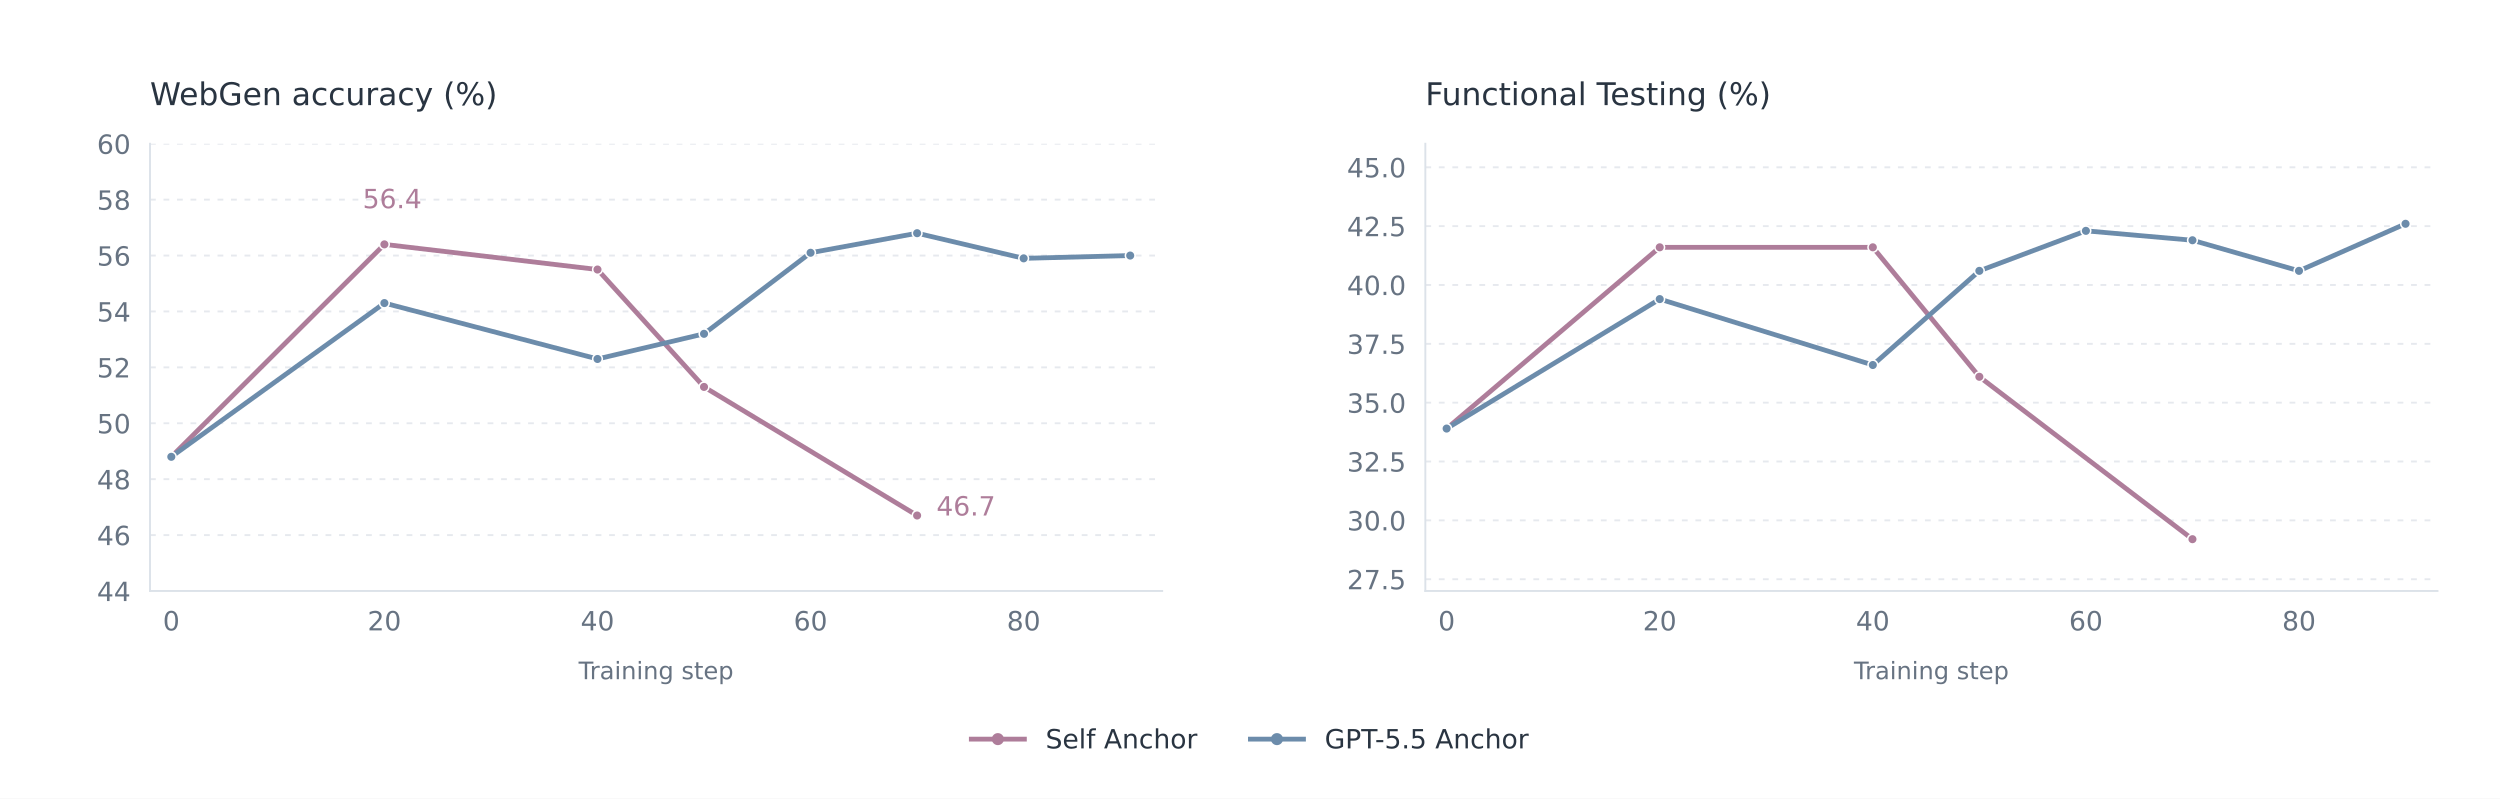
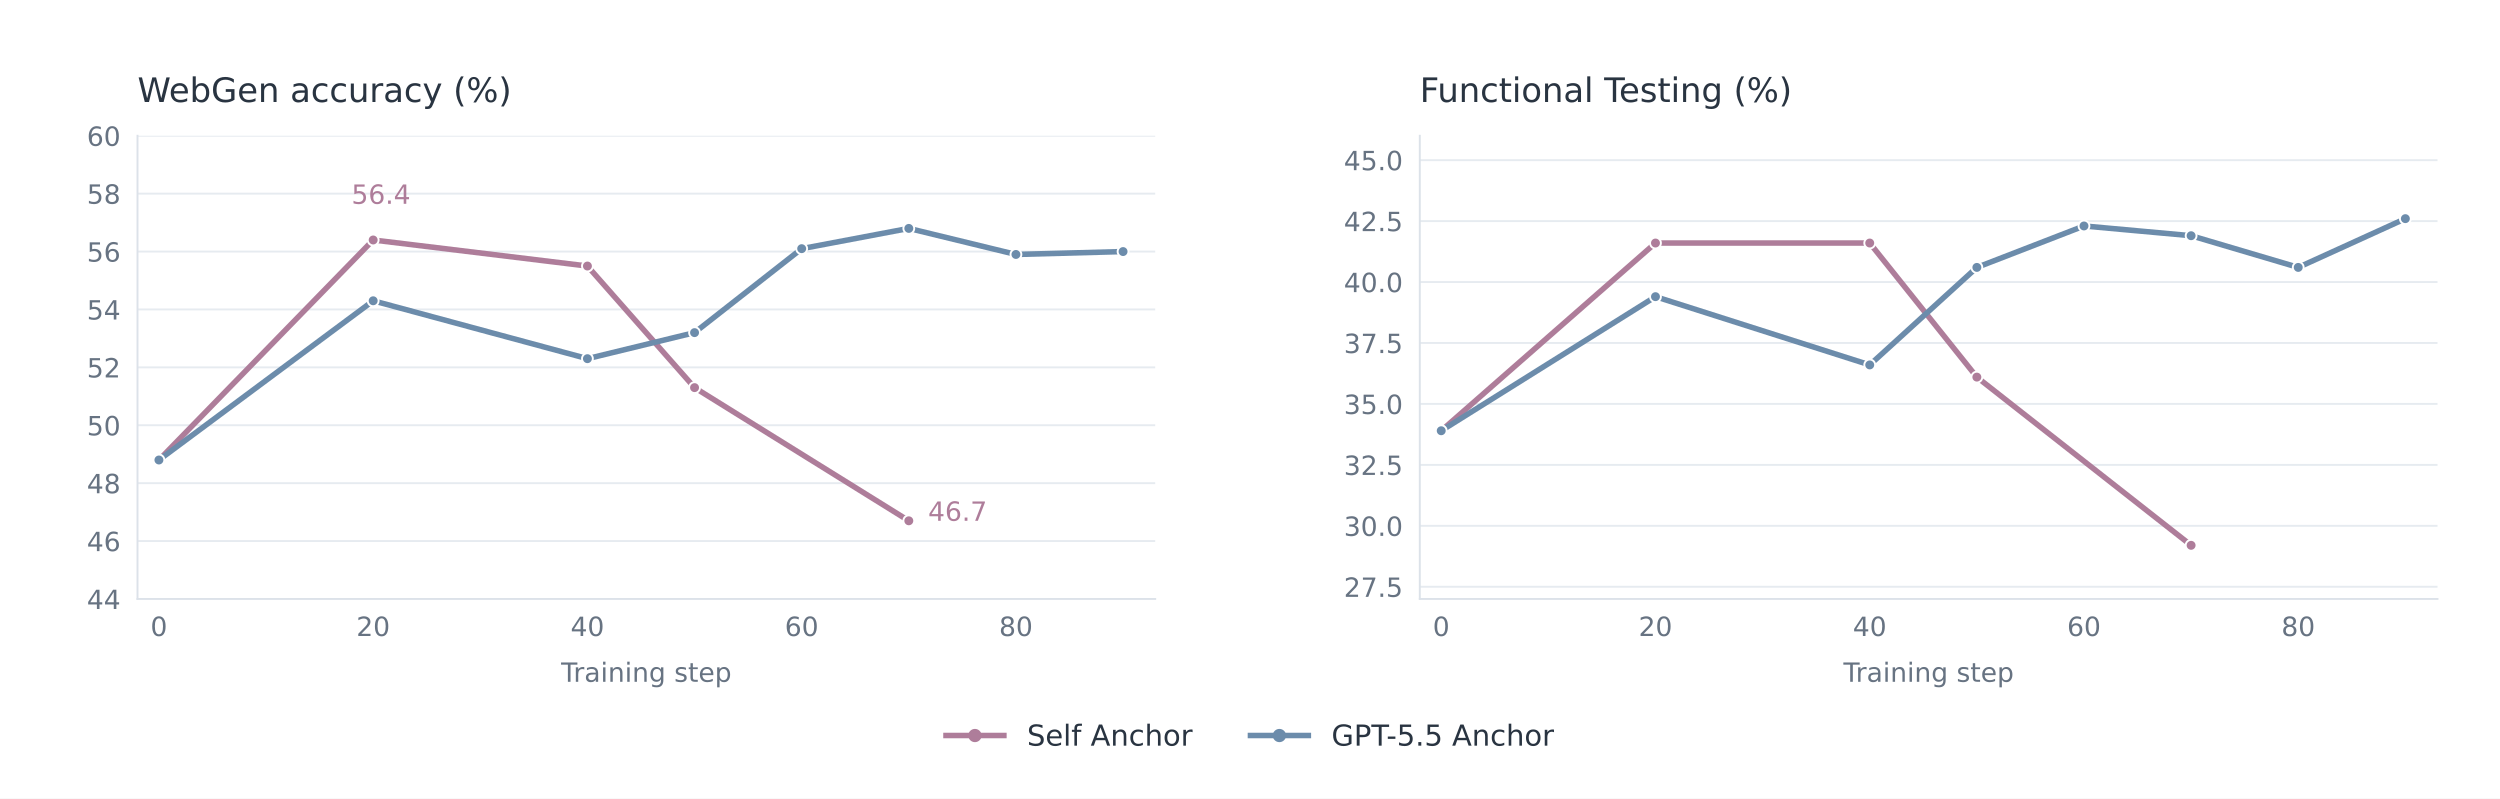
<svg xmlns="http://www.w3.org/2000/svg" xmlns:xlink="http://www.w3.org/1999/xlink" width="1036.8pt" height="331.2pt" viewBox="0 0 1036.8 331.2" version="1.1">
  <defs>
    <style type="text/css">*{stroke-linejoin: round; stroke-linecap: butt}</style>
  </defs>
  <g id="figure_1">
    <g id="patch_1">
-       <path d="M 0 331.2  L 1036.8 331.2  L 1036.8 0  L 0 0  z " style="fill: #ffffff" />
+       <path d="M 0 331.2 L 1036.8 331.2 L 1036.8 0 L 0 0 z " style="fill: #ffffff" />
    </g>
    <g id="axes_1">
      <g id="patch_2">
-         <path d="M 62.208 245.088  L 481.974 245.088  L 481.974 59.616  L 62.208 59.616  z " style="fill: #ffffff" />
+         <path d="M 57.024 248.4 L 479.084 248.4 L 479.084 56.304 L 57.024 56.304 z " style="fill: #ffffff" />
      </g>
      <g id="matplotlib.axis_1">
        <g id="xtick_1">
          <g id="line2d_1" />
          <g id="text_1">
-             <text style="font-size: 11px; font-family: 'DejaVu Sans'; text-anchor: middle; fill: #677382" x="71.045" y="261.445" transform="rotate(-0 71.04519 261.4454)">0</text>
+             <text style="font-size: 11px; font-family: 'DejaVu Sans'; text-anchor: middle; fill: #677382" x="65.909" y="263.757" transform="rotate(-0 65.90948 263.7574)">0</text>
          </g>
        </g>
        <g id="xtick_2">
          <g id="line2d_2" />
          <g id="text_2">
-             <text style="font-size: 11px; font-family: 'DejaVu Sans'; text-anchor: middle; fill: #677382" x="159.417" y="261.445" transform="rotate(-0 159.4171 261.4454)">20</text>
+             <text style="font-size: 11px; font-family: 'DejaVu Sans'; text-anchor: middle; fill: #677382" x="154.764" y="263.757" transform="rotate(-0 154.7643 263.7574)">20</text>
          </g>
        </g>
        <g id="xtick_3">
          <g id="line2d_3" />
          <g id="text_3">
-             <text style="font-size: 11px; font-family: 'DejaVu Sans'; text-anchor: middle; fill: #677382" x="247.789" y="261.445" transform="rotate(-0 247.7889 261.4454)">40</text>
+             <text style="font-size: 11px; font-family: 'DejaVu Sans'; text-anchor: middle; fill: #677382" x="243.619" y="263.757" transform="rotate(-0 243.619 263.7574)">40</text>
          </g>
        </g>
        <g id="xtick_4">
          <g id="line2d_4" />
          <g id="text_4">
-             <text style="font-size: 11px; font-family: 'DejaVu Sans'; text-anchor: middle; fill: #677382" x="336.161" y="261.445" transform="rotate(-0 336.1608 261.4454)">60</text>
+             <text style="font-size: 11px; font-family: 'DejaVu Sans'; text-anchor: middle; fill: #677382" x="332.474" y="263.757" transform="rotate(-0 332.4738 263.7574)">60</text>
          </g>
        </g>
        <g id="xtick_5">
          <g id="line2d_5" />
          <g id="text_5">
-             <text style="font-size: 11px; font-family: 'DejaVu Sans'; text-anchor: middle; fill: #677382" x="424.533" y="261.445" transform="rotate(-0 424.5327 261.4454)">80</text>
+             <text style="font-size: 11px; font-family: 'DejaVu Sans'; text-anchor: middle; fill: #677382" x="421.329" y="263.757" transform="rotate(-0 421.3286 263.7574)">80</text>
          </g>
        </g>
        <g id="text_6">
-           <text style="font-size: 10px; font-family: 'DejaVu Sans'; text-anchor: middle; fill: #677382" x="272.091" y="281.686" transform="rotate(-0 272.0912 281.6864)">Training step</text>
+           <text style="font-size: 11px; font-family: 'DejaVu Sans'; text-anchor: middle; fill: #677382" x="268.054" y="282.758" transform="rotate(-0 268.0541 282.7583)">Training step</text>
        </g>
      </g>
      <g id="matplotlib.axis_2">
        <g id="ytick_1">
          <g id="line2d_6">
-             <path d="M 62.208 245.088  L 481.974 245.088  " clip-path="url(#p7fe4fd09d7)" style="fill: none; stroke-dasharray: 2.4,3.2; stroke-dashoffset: 0; stroke: #e6e9ee; stroke-width: 0.8" />
+             <path d="M 57.024 248.4 L 479.084 248.4 " clip-path="url(#pf16ee53126)" style="fill: none; stroke: #e6ebf0; stroke-width: 0.8; stroke-linecap: square" />
          </g>
          <g id="line2d_7" />
          <g id="text_7">
-             <text style="font-size: 11px; font-family: 'DejaVu Sans'; text-anchor: end; fill: #677382" x="54.208" y="249.267" transform="rotate(-0 54.208 249.2667)">44</text>
+             <text style="font-size: 11px; font-family: 'DejaVu Sans'; text-anchor: end; fill: #677382" x="50.024" y="252.579" transform="rotate(-0 50.024 252.5787)">44</text>
          </g>
        </g>
        <g id="ytick_2">
          <g id="line2d_8">
-             <path d="M 62.208 221.904  L 481.974 221.904  " clip-path="url(#p7fe4fd09d7)" style="fill: none; stroke-dasharray: 2.4,3.2; stroke-dashoffset: 0; stroke: #e6e9ee; stroke-width: 0.8" />
+             <path d="M 57.024 224.388 L 479.084 224.388 " clip-path="url(#pf16ee53126)" style="fill: none; stroke: #e6ebf0; stroke-width: 0.8; stroke-linecap: square" />
          </g>
          <g id="line2d_9" />
          <g id="text_8">
-             <text style="font-size: 11px; font-family: 'DejaVu Sans'; text-anchor: end; fill: #677382" x="54.208" y="226.083" transform="rotate(-0 54.208 226.0827)">46</text>
+             <text style="font-size: 11px; font-family: 'DejaVu Sans'; text-anchor: end; fill: #677382" x="50.024" y="228.567" transform="rotate(-0 50.024 228.5667)">46</text>
          </g>
        </g>
        <g id="ytick_3">
          <g id="line2d_10">
-             <path d="M 62.208 198.72  L 481.974 198.72  " clip-path="url(#p7fe4fd09d7)" style="fill: none; stroke-dasharray: 2.4,3.2; stroke-dashoffset: 0; stroke: #e6e9ee; stroke-width: 0.8" />
+             <path d="M 57.024 200.376 L 479.084 200.376 " clip-path="url(#pf16ee53126)" style="fill: none; stroke: #e6ebf0; stroke-width: 0.8; stroke-linecap: square" />
          </g>
          <g id="line2d_11" />
          <g id="text_9">
-             <text style="font-size: 11px; font-family: 'DejaVu Sans'; text-anchor: end; fill: #677382" x="54.208" y="202.899" transform="rotate(-0 54.208 202.8987)">48</text>
+             <text style="font-size: 11px; font-family: 'DejaVu Sans'; text-anchor: end; fill: #677382" x="50.024" y="204.555" transform="rotate(-0 50.024 204.5547)">48</text>
          </g>
        </g>
        <g id="ytick_4">
          <g id="line2d_12">
-             <path d="M 62.208 175.536  L 481.974 175.536  " clip-path="url(#p7fe4fd09d7)" style="fill: none; stroke-dasharray: 2.4,3.2; stroke-dashoffset: 0; stroke: #e6e9ee; stroke-width: 0.8" />
+             <path d="M 57.024 176.364 L 479.084 176.364 " clip-path="url(#pf16ee53126)" style="fill: none; stroke: #e6ebf0; stroke-width: 0.8; stroke-linecap: square" />
          </g>
          <g id="line2d_13" />
          <g id="text_10">
-             <text style="font-size: 11px; font-family: 'DejaVu Sans'; text-anchor: end; fill: #677382" x="54.208" y="179.715" transform="rotate(-0 54.208 179.7147)">50</text>
+             <text style="font-size: 11px; font-family: 'DejaVu Sans'; text-anchor: end; fill: #677382" x="50.024" y="180.543" transform="rotate(-0 50.024 180.5427)">50</text>
          </g>
        </g>
        <g id="ytick_5">
          <g id="line2d_14">
-             <path d="M 62.208 152.352  L 481.974 152.352  " clip-path="url(#p7fe4fd09d7)" style="fill: none; stroke-dasharray: 2.4,3.2; stroke-dashoffset: 0; stroke: #e6e9ee; stroke-width: 0.8" />
+             <path d="M 57.024 152.352 L 479.084 152.352 " clip-path="url(#pf16ee53126)" style="fill: none; stroke: #e6ebf0; stroke-width: 0.8; stroke-linecap: square" />
          </g>
          <g id="line2d_15" />
          <g id="text_11">
-             <text style="font-size: 11px; font-family: 'DejaVu Sans'; text-anchor: end; fill: #677382" x="54.208" y="156.531" transform="rotate(-0 54.208 156.5307)">52</text>
+             <text style="font-size: 11px; font-family: 'DejaVu Sans'; text-anchor: end; fill: #677382" x="50.024" y="156.531" transform="rotate(-0 50.024 156.5307)">52</text>
          </g>
        </g>
        <g id="ytick_6">
          <g id="line2d_16">
-             <path d="M 62.208 129.168  L 481.974 129.168  " clip-path="url(#p7fe4fd09d7)" style="fill: none; stroke-dasharray: 2.4,3.2; stroke-dashoffset: 0; stroke: #e6e9ee; stroke-width: 0.8" />
+             <path d="M 57.024 128.34 L 479.084 128.34 " clip-path="url(#pf16ee53126)" style="fill: none; stroke: #e6ebf0; stroke-width: 0.8; stroke-linecap: square" />
          </g>
          <g id="line2d_17" />
          <g id="text_12">
-             <text style="font-size: 11px; font-family: 'DejaVu Sans'; text-anchor: end; fill: #677382" x="54.208" y="133.347" transform="rotate(-0 54.208 133.3467)">54</text>
+             <text style="font-size: 11px; font-family: 'DejaVu Sans'; text-anchor: end; fill: #677382" x="50.024" y="132.519" transform="rotate(-0 50.024 132.5187)">54</text>
          </g>
        </g>
        <g id="ytick_7">
          <g id="line2d_18">
-             <path d="M 62.208 105.984  L 481.974 105.984  " clip-path="url(#p7fe4fd09d7)" style="fill: none; stroke-dasharray: 2.4,3.2; stroke-dashoffset: 0; stroke: #e6e9ee; stroke-width: 0.8" />
+             <path d="M 57.024 104.328 L 479.084 104.328 " clip-path="url(#pf16ee53126)" style="fill: none; stroke: #e6ebf0; stroke-width: 0.8; stroke-linecap: square" />
          </g>
          <g id="line2d_19" />
          <g id="text_13">
-             <text style="font-size: 11px; font-family: 'DejaVu Sans'; text-anchor: end; fill: #677382" x="54.208" y="110.163" transform="rotate(-0 54.208 110.1627)">56</text>
+             <text style="font-size: 11px; font-family: 'DejaVu Sans'; text-anchor: end; fill: #677382" x="50.024" y="108.507" transform="rotate(-0 50.024 108.5067)">56</text>
          </g>
        </g>
        <g id="ytick_8">
          <g id="line2d_20">
-             <path d="M 62.208 82.8  L 481.974 82.8  " clip-path="url(#p7fe4fd09d7)" style="fill: none; stroke-dasharray: 2.4,3.2; stroke-dashoffset: 0; stroke: #e6e9ee; stroke-width: 0.8" />
+             <path d="M 57.024 80.316 L 479.084 80.316 " clip-path="url(#pf16ee53126)" style="fill: none; stroke: #e6ebf0; stroke-width: 0.8; stroke-linecap: square" />
          </g>
          <g id="line2d_21" />
          <g id="text_14">
-             <text style="font-size: 11px; font-family: 'DejaVu Sans'; text-anchor: end; fill: #677382" x="54.208" y="86.979" transform="rotate(-0 54.208 86.97871)">58</text>
+             <text style="font-size: 11px; font-family: 'DejaVu Sans'; text-anchor: end; fill: #677382" x="50.024" y="84.495" transform="rotate(-0 50.024 84.49471)">58</text>
          </g>
        </g>
        <g id="ytick_9">
          <g id="line2d_22">
-             <path d="M 62.208 59.616  L 481.974 59.616  " clip-path="url(#p7fe4fd09d7)" style="fill: none; stroke-dasharray: 2.4,3.2; stroke-dashoffset: 0; stroke: #e6e9ee; stroke-width: 0.8" />
+             <path d="M 57.024 56.304 L 479.084 56.304 " clip-path="url(#pf16ee53126)" style="fill: none; stroke: #e6ebf0; stroke-width: 0.8; stroke-linecap: square" />
          </g>
          <g id="line2d_23" />
          <g id="text_15">
-             <text style="font-size: 11px; font-family: 'DejaVu Sans'; text-anchor: end; fill: #677382" x="54.208" y="63.795" transform="rotate(-0 54.208 63.79471)">60</text>
+             <text style="font-size: 11px; font-family: 'DejaVu Sans'; text-anchor: end; fill: #677382" x="50.024" y="60.483" transform="rotate(-0 50.024 60.48271)">60</text>
          </g>
        </g>
      </g>
      <g id="line2d_24">
-         <path d="M 71.045 189.446  L 159.417 101.347  L 247.789 111.78  L 291.975 160.466  L 380.347 213.79  " clip-path="url(#p7fe4fd09d7)" style="fill: none; stroke: #ae7d9a; stroke-width: 2; stroke-linecap: square" />
+         <path d="M 65.909 190.771 L 154.764 99.526 L 243.619 110.331 L 288.046 160.756 L 376.901 215.984 " clip-path="url(#pf16ee53126)" style="fill: none; stroke: #ae7d9a; stroke-width: 2.3; stroke-linecap: square" />
        <defs>
-           <path id="mabf3b89f3d" d="M 0 2  C 0.53 2 1.039 1.789 1.414 1.414  C 1.789 1.039 2 0.53 2 0  C 2 -0.53 1.789 -1.039 1.414 -1.414  C 1.039 -1.789 0.53 -2 0 -2  C -0.53 -2 -1.039 -1.789 -1.414 -1.414  C -1.789 -1.039 -2 -0.53 -2 0  C -2 0.53 -1.789 1.039 -1.414 1.414  C -1.039 1.789 -0.53 2 0 2  z " style="stroke: #ffffff; stroke-width: 0.65" />
+           <path id="mfa8408b917" d="M 0 2.25 C 0.597 2.25 1.169 2.013 1.591 1.591 C 2.013 1.169 2.25 0.597 2.25 0 C 2.25 -0.597 2.013 -1.169 1.591 -1.591 C 1.169 -2.013 0.597 -2.25 0 -2.25 C -0.597 -2.25 -1.169 -2.013 -1.591 -1.591 C -2.013 -1.169 -2.25 -0.597 -2.25 0 C -2.25 0.597 -2.013 1.169 -1.591 1.591 C -1.169 2.013 -0.597 2.25 0 2.25 z " style="stroke: #ffffff; stroke-width: 0.8" />
        </defs>
-         <g clip-path="url(#p7fe4fd09d7)">
-           <use xlink:href="#mabf3b89f3d" x="71.045" y="189.446" style="fill: #ae7d9a; stroke: #ffffff; stroke-width: 0.65" />
-           <use xlink:href="#mabf3b89f3d" x="159.417" y="101.347" style="fill: #ae7d9a; stroke: #ffffff; stroke-width: 0.65" />
-           <use xlink:href="#mabf3b89f3d" x="247.789" y="111.78" style="fill: #ae7d9a; stroke: #ffffff; stroke-width: 0.65" />
-           <use xlink:href="#mabf3b89f3d" x="291.975" y="160.466" style="fill: #ae7d9a; stroke: #ffffff; stroke-width: 0.65" />
-           <use xlink:href="#mabf3b89f3d" x="380.347" y="213.79" style="fill: #ae7d9a; stroke: #ffffff; stroke-width: 0.65" />
+         <g clip-path="url(#pf16ee53126)">
+           <use xlink:href="#mfa8408b917" x="65.909" y="190.771" style="fill: #ae7d9a; stroke: #ffffff; stroke-width: 0.8" />
+           <use xlink:href="#mfa8408b917" x="154.764" y="99.526" style="fill: #ae7d9a; stroke: #ffffff; stroke-width: 0.8" />
+           <use xlink:href="#mfa8408b917" x="243.619" y="110.331" style="fill: #ae7d9a; stroke: #ffffff; stroke-width: 0.8" />
+           <use xlink:href="#mfa8408b917" x="288.046" y="160.756" style="fill: #ae7d9a; stroke: #ffffff; stroke-width: 0.8" />
+           <use xlink:href="#mfa8408b917" x="376.901" y="215.984" style="fill: #ae7d9a; stroke: #ffffff; stroke-width: 0.8" />
        </g>
      </g>
      <g id="line2d_25">
-         <path d="M 71.045 189.446  L 159.417 125.69  L 247.789 148.874  L 291.975 138.442  L 336.161 104.825  L 380.347 96.71  L 424.533 107.143  L 468.719 105.984  " clip-path="url(#p7fe4fd09d7)" style="fill: none; stroke: #6c8cab; stroke-width: 2; stroke-linecap: square" />
+         <path d="M 65.909 190.771 L 154.764 124.738 L 243.619 148.75 L 288.046 137.945 L 332.474 103.127 L 376.901 94.723 L 421.329 105.529 L 465.756 104.328 " clip-path="url(#pf16ee53126)" style="fill: none; stroke: #6c8cab; stroke-width: 2.3; stroke-linecap: square" />
        <defs>
-           <path id="m850a272a52" d="M 0 2  C 0.53 2 1.039 1.789 1.414 1.414  C 1.789 1.039 2 0.53 2 0  C 2 -0.53 1.789 -1.039 1.414 -1.414  C 1.039 -1.789 0.53 -2 0 -2  C -0.53 -2 -1.039 -1.789 -1.414 -1.414  C -1.789 -1.039 -2 -0.53 -2 0  C -2 0.53 -1.789 1.039 -1.414 1.414  C -1.039 1.789 -0.53 2 0 2  z " style="stroke: #ffffff; stroke-width: 0.65" />
+           <path id="m5730aaf4a8" d="M 0 2.25 C 0.597 2.25 1.169 2.013 1.591 1.591 C 2.013 1.169 2.25 0.597 2.25 0 C 2.25 -0.597 2.013 -1.169 1.591 -1.591 C 1.169 -2.013 0.597 -2.25 0 -2.25 C -0.597 -2.25 -1.169 -2.013 -1.591 -1.591 C -2.013 -1.169 -2.25 -0.597 -2.25 0 C -2.25 0.597 -2.013 1.169 -1.591 1.591 C -1.169 2.013 -0.597 2.25 0 2.25 z " style="stroke: #ffffff; stroke-width: 0.8" />
        </defs>
-         <g clip-path="url(#p7fe4fd09d7)">
-           <use xlink:href="#m850a272a52" x="71.045" y="189.446" style="fill: #6c8cab; stroke: #ffffff; stroke-width: 0.65" />
-           <use xlink:href="#m850a272a52" x="159.417" y="125.69" style="fill: #6c8cab; stroke: #ffffff; stroke-width: 0.65" />
-           <use xlink:href="#m850a272a52" x="247.789" y="148.874" style="fill: #6c8cab; stroke: #ffffff; stroke-width: 0.65" />
-           <use xlink:href="#m850a272a52" x="291.975" y="138.442" style="fill: #6c8cab; stroke: #ffffff; stroke-width: 0.65" />
-           <use xlink:href="#m850a272a52" x="336.161" y="104.825" style="fill: #6c8cab; stroke: #ffffff; stroke-width: 0.65" />
-           <use xlink:href="#m850a272a52" x="380.347" y="96.71" style="fill: #6c8cab; stroke: #ffffff; stroke-width: 0.65" />
-           <use xlink:href="#m850a272a52" x="424.533" y="107.143" style="fill: #6c8cab; stroke: #ffffff; stroke-width: 0.65" />
-           <use xlink:href="#m850a272a52" x="468.719" y="105.984" style="fill: #6c8cab; stroke: #ffffff; stroke-width: 0.65" />
+         <g clip-path="url(#pf16ee53126)">
+           <use xlink:href="#m5730aaf4a8" x="65.909" y="190.771" style="fill: #6c8cab; stroke: #ffffff; stroke-width: 0.8" />
+           <use xlink:href="#m5730aaf4a8" x="154.764" y="124.738" style="fill: #6c8cab; stroke: #ffffff; stroke-width: 0.8" />
+           <use xlink:href="#m5730aaf4a8" x="243.619" y="148.75" style="fill: #6c8cab; stroke: #ffffff; stroke-width: 0.8" />
+           <use xlink:href="#m5730aaf4a8" x="288.046" y="137.945" style="fill: #6c8cab; stroke: #ffffff; stroke-width: 0.8" />
+           <use xlink:href="#m5730aaf4a8" x="332.474" y="103.127" style="fill: #6c8cab; stroke: #ffffff; stroke-width: 0.8" />
+           <use xlink:href="#m5730aaf4a8" x="376.901" y="94.723" style="fill: #6c8cab; stroke: #ffffff; stroke-width: 0.8" />
+           <use xlink:href="#m5730aaf4a8" x="421.329" y="105.529" style="fill: #6c8cab; stroke: #ffffff; stroke-width: 0.8" />
+           <use xlink:href="#m5730aaf4a8" x="465.756" y="104.328" style="fill: #6c8cab; stroke: #ffffff; stroke-width: 0.8" />
        </g>
      </g>
      <g id="patch_3">
-         <path d="M 62.208 245.088  L 62.208 59.616  " style="fill: none; stroke: #dce2e9; stroke-width: 0.8; stroke-linejoin: miter; stroke-linecap: square" />
+         <path d="M 57.024 248.4 L 57.024 56.304 " style="fill: none; stroke: #dce2e9; stroke-width: 0.8; stroke-linejoin: miter; stroke-linecap: square" />
      </g>
      <g id="patch_4">
-         <path d="M 62.208 245.088  L 481.974 245.088  " style="fill: none; stroke: #dce2e9; stroke-width: 0.8; stroke-linejoin: miter; stroke-linecap: square" />
+         <path d="M 57.024 248.4 L 479.084 248.4 " style="fill: none; stroke: #dce2e9; stroke-width: 0.8; stroke-linejoin: miter; stroke-linecap: square" />
      </g>
      <g id="text_16">
-         <text style="font-size: 11px; font-family: 'DejaVu Sans'; text-anchor: start; fill: #ae7d9a" x="150.417" y="86.347" transform="rotate(-0 150.4171 86.3472)">56.4</text>
+         <text style="font-size: 11px; font-family: 'DejaVu Sans'; text-anchor: start; fill: #ae7d9a" x="145.764" y="84.526" transform="rotate(-0 145.7643 84.5256)">56.4</text>
      </g>
      <g id="text_17">
-         <text style="font-size: 11px; font-family: 'DejaVu Sans'; text-anchor: start; fill: #ae7d9a" x="388.347" y="213.79" transform="rotate(-0 388.3467 213.7896)">46.7</text>
+         <text style="font-size: 11px; font-family: 'DejaVu Sans'; text-anchor: start; fill: #ae7d9a" x="384.901" y="215.984" transform="rotate(-0 384.9012 215.9838)">46.7</text>
      </g>
      <g id="text_18">
-         <text style="font-weight: 500; font-size: 13px; font-family: 'DejaVu Sans'; text-anchor: start; fill: #293441" x="62.208" y="43.616" transform="rotate(-0 62.208 43.616)">WebGen accuracy (%)</text>
+         <text style="font-weight: 500; font-size: 14px; font-family: 'DejaVu Sans'; text-anchor: start; fill: #293441" x="57.024" y="42.304" transform="rotate(-0 57.024 42.304)">WebGen accuracy (%)</text>
      </g>
    </g>
    <g id="axes_2">
      <g id="patch_5">
-         <path d="M 591.114 245.088  L 1010.88 245.088  L 1010.88 59.616  L 591.114 59.616  z " style="fill: #ffffff" />
+         <path d="M 588.82 248.4 L 1010.88 248.4 L 1010.88 56.304 L 588.82 56.304 z " style="fill: #ffffff" />
      </g>
      <g id="matplotlib.axis_3">
        <g id="xtick_6">
          <g id="line2d_26" />
          <g id="text_19">
-             <text style="font-size: 11px; font-family: 'DejaVu Sans'; text-anchor: middle; fill: #677382" x="599.951" y="261.445" transform="rotate(-0 599.9508 261.4454)">0</text>
+             <text style="font-size: 11px; font-family: 'DejaVu Sans'; text-anchor: middle; fill: #677382" x="597.705" y="263.757" transform="rotate(-0 597.7053 263.7574)">0</text>
          </g>
        </g>
        <g id="xtick_7">
          <g id="line2d_27" />
          <g id="text_20">
-             <text style="font-size: 11px; font-family: 'DejaVu Sans'; text-anchor: middle; fill: #677382" x="688.323" y="261.445" transform="rotate(-0 688.3227 261.4454)">20</text>
+             <text style="font-size: 11px; font-family: 'DejaVu Sans'; text-anchor: middle; fill: #677382" x="686.56" y="263.757" transform="rotate(-0 686.5601 263.7574)">20</text>
          </g>
        </g>
        <g id="xtick_8">
          <g id="line2d_28" />
          <g id="text_21">
-             <text style="font-size: 11px; font-family: 'DejaVu Sans'; text-anchor: middle; fill: #677382" x="776.695" y="261.445" transform="rotate(-0 776.6946 261.4454)">40</text>
+             <text style="font-size: 11px; font-family: 'DejaVu Sans'; text-anchor: middle; fill: #677382" x="775.415" y="263.757" transform="rotate(-0 775.4148 263.7574)">40</text>
          </g>
        </g>
        <g id="xtick_9">
          <g id="line2d_29" />
          <g id="text_22">
-             <text style="font-size: 11px; font-family: 'DejaVu Sans'; text-anchor: middle; fill: #677382" x="865.066" y="261.445" transform="rotate(-0 865.0664 261.4454)">60</text>
+             <text style="font-size: 11px; font-family: 'DejaVu Sans'; text-anchor: middle; fill: #677382" x="864.27" y="263.757" transform="rotate(-0 864.2696 263.7574)">60</text>
          </g>
        </g>
        <g id="xtick_10">
          <g id="line2d_30" />
          <g id="text_23">
-             <text style="font-size: 11px; font-family: 'DejaVu Sans'; text-anchor: middle; fill: #677382" x="953.438" y="261.445" transform="rotate(-0 953.4383 261.4454)">80</text>
+             <text style="font-size: 11px; font-family: 'DejaVu Sans'; text-anchor: middle; fill: #677382" x="953.124" y="263.757" transform="rotate(-0 953.1244 263.7574)">80</text>
          </g>
        </g>
        <g id="text_24">
-           <text style="font-size: 10px; font-family: 'DejaVu Sans'; text-anchor: middle; fill: #677382" x="800.997" y="281.686" transform="rotate(-0 800.9968 281.6864)">Training step</text>
+           <text style="font-size: 11px; font-family: 'DejaVu Sans'; text-anchor: middle; fill: #677382" x="799.85" y="282.758" transform="rotate(-0 799.8499 282.7583)">Training step</text>
        </g>
      </g>
      <g id="matplotlib.axis_4">
        <g id="ytick_10">
          <g id="line2d_31">
-             <path d="M 591.114 240.207  L 1010.88 240.207  " clip-path="url(#p82b5815c00)" style="fill: none; stroke-dasharray: 2.4,3.2; stroke-dashoffset: 0; stroke: #e6e9ee; stroke-width: 0.8" />
+             <path d="M 588.82 243.345 L 1010.88 243.345 " clip-path="url(#p0ade249f47)" style="fill: none; stroke: #e6ebf0; stroke-width: 0.8; stroke-linecap: square" />
          </g>
          <g id="line2d_32" />
          <g id="text_25">
-             <text style="font-size: 11px; font-family: 'DejaVu Sans'; text-anchor: end; fill: #677382" x="583.114" y="244.386" transform="rotate(-0 583.1136 244.3859)">27.5</text>
+             <text style="font-size: 11px; font-family: 'DejaVu Sans'; text-anchor: end; fill: #677382" x="581.82" y="247.524" transform="rotate(-0 581.8198 247.5236)">27.5</text>
          </g>
        </g>
        <g id="ytick_11">
          <g id="line2d_33">
-             <path d="M 591.114 215.803  L 1010.88 215.803  " clip-path="url(#p82b5815c00)" style="fill: none; stroke-dasharray: 2.4,3.2; stroke-dashoffset: 0; stroke: #e6e9ee; stroke-width: 0.8" />
+             <path d="M 588.82 218.069 L 1010.88 218.069 " clip-path="url(#p0ade249f47)" style="fill: none; stroke: #e6ebf0; stroke-width: 0.8; stroke-linecap: square" />
          </g>
          <g id="line2d_34" />
          <g id="text_26">
-             <text style="font-size: 11px; font-family: 'DejaVu Sans'; text-anchor: end; fill: #677382" x="583.114" y="219.982" transform="rotate(-0 583.1136 219.9817)">30.0</text>
+             <text style="font-size: 11px; font-family: 'DejaVu Sans'; text-anchor: end; fill: #677382" x="581.82" y="222.248" transform="rotate(-0 581.8198 222.2478)">30.0</text>
          </g>
        </g>
        <g id="ytick_12">
          <g id="line2d_35">
-             <path d="M 591.114 191.399  L 1010.88 191.399  " clip-path="url(#p82b5815c00)" style="fill: none; stroke-dasharray: 2.4,3.2; stroke-dashoffset: 0; stroke: #e6e9ee; stroke-width: 0.8" />
+             <path d="M 588.82 192.793 L 1010.88 192.793 " clip-path="url(#p0ade249f47)" style="fill: none; stroke: #e6ebf0; stroke-width: 0.8; stroke-linecap: square" />
          </g>
          <g id="line2d_36" />
          <g id="text_27">
-             <text style="font-size: 11px; font-family: 'DejaVu Sans'; text-anchor: end; fill: #677382" x="583.114" y="195.577" transform="rotate(-0 583.1136 195.5774)">32.5</text>
+             <text style="font-size: 11px; font-family: 'DejaVu Sans'; text-anchor: end; fill: #677382" x="581.82" y="196.972" transform="rotate(-0 581.8198 196.972)">32.5</text>
          </g>
        </g>
        <g id="ytick_13">
          <g id="line2d_37">
-             <path d="M 591.114 166.995  L 1010.88 166.995  " clip-path="url(#p82b5815c00)" style="fill: none; stroke-dasharray: 2.4,3.2; stroke-dashoffset: 0; stroke: #e6e9ee; stroke-width: 0.8" />
+             <path d="M 588.82 167.517 L 1010.88 167.517 " clip-path="url(#p0ade249f47)" style="fill: none; stroke: #e6ebf0; stroke-width: 0.8; stroke-linecap: square" />
          </g>
          <g id="line2d_38" />
          <g id="text_28">
-             <text style="font-size: 11px; font-family: 'DejaVu Sans'; text-anchor: end; fill: #677382" x="583.114" y="171.173" transform="rotate(-0 583.1136 171.1732)">35.0</text>
+             <text style="font-size: 11px; font-family: 'DejaVu Sans'; text-anchor: end; fill: #677382" x="581.82" y="171.696" transform="rotate(-0 581.8198 171.6962)">35.0</text>
          </g>
        </g>
        <g id="ytick_14">
          <g id="line2d_39">
-             <path d="M 591.114 142.59  L 1010.88 142.59  " clip-path="url(#p82b5815c00)" style="fill: none; stroke-dasharray: 2.4,3.2; stroke-dashoffset: 0; stroke: #e6e9ee; stroke-width: 0.8" />
+             <path d="M 588.82 142.242 L 1010.88 142.242 " clip-path="url(#p0ade249f47)" style="fill: none; stroke: #e6ebf0; stroke-width: 0.8; stroke-linecap: square" />
          </g>
          <g id="line2d_40" />
          <g id="text_29">
-             <text style="font-size: 11px; font-family: 'DejaVu Sans'; text-anchor: end; fill: #677382" x="583.114" y="146.769" transform="rotate(-0 583.1136 146.769)">37.5</text>
+             <text style="font-size: 11px; font-family: 'DejaVu Sans'; text-anchor: end; fill: #677382" x="581.82" y="146.42" transform="rotate(-0 581.8198 146.4204)">37.5</text>
          </g>
        </g>
        <g id="ytick_15">
          <g id="line2d_41">
-             <path d="M 591.114 118.186  L 1010.88 118.186  " clip-path="url(#p82b5815c00)" style="fill: none; stroke-dasharray: 2.4,3.2; stroke-dashoffset: 0; stroke: #e6e9ee; stroke-width: 0.8" />
+             <path d="M 588.82 116.966 L 1010.88 116.966 " clip-path="url(#p0ade249f47)" style="fill: none; stroke: #e6ebf0; stroke-width: 0.8; stroke-linecap: square" />
          </g>
          <g id="line2d_42" />
          <g id="text_30">
-             <text style="font-size: 11px; font-family: 'DejaVu Sans'; text-anchor: end; fill: #677382" x="583.114" y="122.365" transform="rotate(-0 583.1136 122.3648)">40.0</text>
+             <text style="font-size: 11px; font-family: 'DejaVu Sans'; text-anchor: end; fill: #677382" x="581.82" y="121.145" transform="rotate(-0 581.8198 121.1446)">40.0</text>
          </g>
        </g>
        <g id="ytick_16">
          <g id="line2d_43">
-             <path d="M 591.114 93.782  L 1010.88 93.782  " clip-path="url(#p82b5815c00)" style="fill: none; stroke-dasharray: 2.4,3.2; stroke-dashoffset: 0; stroke: #e6e9ee; stroke-width: 0.8" />
+             <path d="M 588.82 91.69 L 1010.88 91.69 " clip-path="url(#p0ade249f47)" style="fill: none; stroke: #e6ebf0; stroke-width: 0.8; stroke-linecap: square" />
          </g>
          <g id="line2d_44" />
          <g id="text_31">
-             <text style="font-size: 11px; font-family: 'DejaVu Sans'; text-anchor: end; fill: #677382" x="583.114" y="97.961" transform="rotate(-0 583.1136 97.96061)">42.5</text>
+             <text style="font-size: 11px; font-family: 'DejaVu Sans'; text-anchor: end; fill: #677382" x="581.82" y="95.869" transform="rotate(-0 581.8198 95.86882)">42.5</text>
          </g>
        </g>
        <g id="ytick_17">
          <g id="line2d_45">
-             <path d="M 591.114 69.378  L 1010.88 69.378  " clip-path="url(#p82b5815c00)" style="fill: none; stroke-dasharray: 2.4,3.2; stroke-dashoffset: 0; stroke: #e6e9ee; stroke-width: 0.8" />
+             <path d="M 588.82 66.414 L 1010.88 66.414 " clip-path="url(#p0ade249f47)" style="fill: none; stroke: #e6ebf0; stroke-width: 0.8; stroke-linecap: square" />
          </g>
          <g id="line2d_46" />
          <g id="text_32">
-             <text style="font-size: 11px; font-family: 'DejaVu Sans'; text-anchor: end; fill: #677382" x="583.114" y="73.556" transform="rotate(-0 583.1136 73.55639)">45.0</text>
+             <text style="font-size: 11px; font-family: 'DejaVu Sans'; text-anchor: end; fill: #677382" x="581.82" y="70.593" transform="rotate(-0 581.8198 70.59303)">45.0</text>
          </g>
        </g>
      </g>
      <g id="line2d_47">
-         <path d="M 599.951 177.732  L 688.323 102.567  L 776.695 102.567  L 820.88 156.257  L 909.252 223.612  " clip-path="url(#p82b5815c00)" style="fill: none; stroke: #ae7d9a; stroke-width: 2; stroke-linecap: square" />
-         <g clip-path="url(#p82b5815c00)">
-           <use xlink:href="#mabf3b89f3d" x="599.951" y="177.732" style="fill: #ae7d9a; stroke: #ffffff; stroke-width: 0.65" />
-           <use xlink:href="#mabf3b89f3d" x="688.323" y="102.567" style="fill: #ae7d9a; stroke: #ffffff; stroke-width: 0.65" />
-           <use xlink:href="#mabf3b89f3d" x="776.695" y="102.567" style="fill: #ae7d9a; stroke: #ffffff; stroke-width: 0.65" />
-           <use xlink:href="#mabf3b89f3d" x="820.88" y="156.257" style="fill: #ae7d9a; stroke: #ffffff; stroke-width: 0.65" />
-           <use xlink:href="#mabf3b89f3d" x="909.252" y="223.612" style="fill: #ae7d9a; stroke: #ffffff; stroke-width: 0.65" />
+         <path d="M 597.705 178.639 L 686.56 100.789 L 775.415 100.789 L 819.842 156.396 L 908.697 226.157 " clip-path="url(#p0ade249f47)" style="fill: none; stroke: #ae7d9a; stroke-width: 2.3; stroke-linecap: square" />
+         <g clip-path="url(#p0ade249f47)">
+           <use xlink:href="#mfa8408b917" x="597.705" y="178.639" style="fill: #ae7d9a; stroke: #ffffff; stroke-width: 0.8" />
+           <use xlink:href="#mfa8408b917" x="686.56" y="100.789" style="fill: #ae7d9a; stroke: #ffffff; stroke-width: 0.8" />
+           <use xlink:href="#mfa8408b917" x="775.415" y="100.789" style="fill: #ae7d9a; stroke: #ffffff; stroke-width: 0.8" />
+           <use xlink:href="#mfa8408b917" x="819.842" y="156.396" style="fill: #ae7d9a; stroke: #ffffff; stroke-width: 0.8" />
+           <use xlink:href="#mfa8408b917" x="908.697" y="226.157" style="fill: #ae7d9a; stroke: #ffffff; stroke-width: 0.8" />
        </g>
      </g>
      <g id="line2d_48">
-         <path d="M 599.951 177.732  L 688.323 124.043  L 776.695 151.376  L 820.88 112.329  L 865.066 95.734  L 909.252 99.639  L 953.438 112.329  L 997.624 92.806  " clip-path="url(#p82b5815c00)" style="fill: none; stroke: #6c8cab; stroke-width: 2; stroke-linecap: square" />
-         <g clip-path="url(#p82b5815c00)">
-           <use xlink:href="#m850a272a52" x="599.951" y="177.732" style="fill: #6c8cab; stroke: #ffffff; stroke-width: 0.65" />
-           <use xlink:href="#m850a272a52" x="688.323" y="124.043" style="fill: #6c8cab; stroke: #ffffff; stroke-width: 0.65" />
-           <use xlink:href="#m850a272a52" x="776.695" y="151.376" style="fill: #6c8cab; stroke: #ffffff; stroke-width: 0.65" />
-           <use xlink:href="#m850a272a52" x="820.88" y="112.329" style="fill: #6c8cab; stroke: #ffffff; stroke-width: 0.65" />
-           <use xlink:href="#m850a272a52" x="865.066" y="95.734" style="fill: #6c8cab; stroke: #ffffff; stroke-width: 0.65" />
-           <use xlink:href="#m850a272a52" x="909.252" y="99.639" style="fill: #6c8cab; stroke: #ffffff; stroke-width: 0.65" />
-           <use xlink:href="#m850a272a52" x="953.438" y="112.329" style="fill: #6c8cab; stroke: #ffffff; stroke-width: 0.65" />
-           <use xlink:href="#m850a272a52" x="997.624" y="92.806" style="fill: #6c8cab; stroke: #ffffff; stroke-width: 0.65" />
+         <path d="M 597.705 178.639 L 686.56 123.032 L 775.415 151.341 L 819.842 110.9 L 864.27 93.712 L 908.697 97.756 L 953.124 110.9 L 997.552 90.679 " clip-path="url(#p0ade249f47)" style="fill: none; stroke: #6c8cab; stroke-width: 2.3; stroke-linecap: square" />
+         <g clip-path="url(#p0ade249f47)">
+           <use xlink:href="#m5730aaf4a8" x="597.705" y="178.639" style="fill: #6c8cab; stroke: #ffffff; stroke-width: 0.8" />
+           <use xlink:href="#m5730aaf4a8" x="686.56" y="123.032" style="fill: #6c8cab; stroke: #ffffff; stroke-width: 0.8" />
+           <use xlink:href="#m5730aaf4a8" x="775.415" y="151.341" style="fill: #6c8cab; stroke: #ffffff; stroke-width: 0.8" />
+           <use xlink:href="#m5730aaf4a8" x="819.842" y="110.9" style="fill: #6c8cab; stroke: #ffffff; stroke-width: 0.8" />
+           <use xlink:href="#m5730aaf4a8" x="864.27" y="93.712" style="fill: #6c8cab; stroke: #ffffff; stroke-width: 0.8" />
+           <use xlink:href="#m5730aaf4a8" x="908.697" y="97.756" style="fill: #6c8cab; stroke: #ffffff; stroke-width: 0.8" />
+           <use xlink:href="#m5730aaf4a8" x="953.124" y="110.9" style="fill: #6c8cab; stroke: #ffffff; stroke-width: 0.8" />
+           <use xlink:href="#m5730aaf4a8" x="997.552" y="90.679" style="fill: #6c8cab; stroke: #ffffff; stroke-width: 0.8" />
        </g>
      </g>
      <g id="patch_6">
-         <path d="M 591.114 245.088  L 591.114 59.616  " style="fill: none; stroke: #dce2e9; stroke-width: 0.8; stroke-linejoin: miter; stroke-linecap: square" />
+         <path d="M 588.82 248.4 L 588.82 56.304 " style="fill: none; stroke: #dce2e9; stroke-width: 0.8; stroke-linejoin: miter; stroke-linecap: square" />
      </g>
      <g id="patch_7">
-         <path d="M 591.114 245.088  L 1010.88 245.088  " style="fill: none; stroke: #dce2e9; stroke-width: 0.8; stroke-linejoin: miter; stroke-linecap: square" />
+         <path d="M 588.82 248.4 L 1010.88 248.4 " style="fill: none; stroke: #dce2e9; stroke-width: 0.8; stroke-linejoin: miter; stroke-linecap: square" />
      </g>
      <g id="text_33">
-         <text style="font-weight: 500; font-size: 13px; font-family: 'DejaVu Sans'; text-anchor: start; fill: #293441" x="591.114" y="43.616" transform="rotate(-0 591.1136 43.616)">Functional Testing (%)</text>
+         <text style="font-weight: 500; font-size: 14px; font-family: 'DejaVu Sans'; text-anchor: start; fill: #293441" x="588.82" y="42.304" transform="rotate(-0 588.8198 42.304)">Functional Testing (%)</text>
      </g>
    </g>
    <g id="legend_1">
      <g id="line2d_49">
-         <path d="M 402.832 306.527  L 413.832 306.527  L 424.832 306.527  " style="fill: none; stroke: #ae7d9a; stroke-width: 2; stroke-linecap: square" />
+         <path d="M 392.326 305.037 L 404.326 305.037 L 416.326 305.037 " style="fill: none; stroke: #ae7d9a; stroke-width: 2.3; stroke-linecap: square" />
        <defs>
-           <path id="mf2dd98f4ab" d="M 0 2  C 0.53 2 1.039 1.789 1.414 1.414  C 1.789 1.039 2 0.53 2 0  C 2 -0.53 1.789 -1.039 1.414 -1.414  C 1.039 -1.789 0.53 -2 0 -2  C -0.53 -2 -1.039 -1.789 -1.414 -1.414  C -1.789 -1.039 -2 -0.53 -2 0  C -2 0.53 -1.789 1.039 -1.414 1.414  C -1.039 1.789 -0.53 2 0 2  z " style="stroke: #ae7d9a" />
+           <path id="m2775b1fa4c" d="M 0 2.25 C 0.597 2.25 1.169 2.013 1.591 1.591 C 2.013 1.169 2.25 0.597 2.25 0 C 2.25 -0.597 2.013 -1.169 1.591 -1.591 C 1.169 -2.013 0.597 -2.25 0 -2.25 C -0.597 -2.25 -1.169 -2.013 -1.591 -1.591 C -2.013 -1.169 -2.25 -0.597 -2.25 0 C -2.25 0.597 -2.013 1.169 -1.591 1.591 C -1.169 2.013 -0.597 2.25 0 2.25 z " style="stroke: #ae7d9a" />
        </defs>
        <g>
-           <use xlink:href="#mf2dd98f4ab" x="413.832" y="306.527" style="fill: #ae7d9a; stroke: #ae7d9a" />
+           <use xlink:href="#m2775b1fa4c" x="404.326" y="305.037" style="fill: #ae7d9a; stroke: #ae7d9a" />
        </g>
      </g>
      <g id="text_34">
-         <text style="font-size: 11px; font-family: 'DejaVu Sans'; text-anchor: start; fill: #293441" x="433.632" y="310.377" transform="rotate(-0 433.6321 310.3774)">Self Anchor</text>
+         <text style="font-size: 12px; font-family: 'DejaVu Sans'; text-anchor: start; fill: #293441" x="425.926" y="309.237" transform="rotate(-0 425.9259 309.2372)">Self Anchor</text>
      </g>
      <g id="line2d_50">
-         <path d="M 518.576 306.527  L 529.576 306.527  L 540.576 306.527  " style="fill: none; stroke: #6c8cab; stroke-width: 2; stroke-linecap: square" />
+         <path d="M 518.592 305.037 L 530.592 305.037 L 542.592 305.037 " style="fill: none; stroke: #6c8cab; stroke-width: 2.3; stroke-linecap: square" />
        <defs>
-           <path id="md7aa2c63fc" d="M 0 2  C 0.53 2 1.039 1.789 1.414 1.414  C 1.789 1.039 2 0.53 2 0  C 2 -0.53 1.789 -1.039 1.414 -1.414  C 1.039 -1.789 0.53 -2 0 -2  C -0.53 -2 -1.039 -1.789 -1.414 -1.414  C -1.789 -1.039 -2 -0.53 -2 0  C -2 0.53 -1.789 1.039 -1.414 1.414  C -1.039 1.789 -0.53 2 0 2  z " style="stroke: #6c8cab" />
+           <path id="m78d1e49cde" d="M 0 2.25 C 0.597 2.25 1.169 2.013 1.591 1.591 C 2.013 1.169 2.25 0.597 2.25 0 C 2.25 -0.597 2.013 -1.169 1.591 -1.591 C 1.169 -2.013 0.597 -2.25 0 -2.25 C -0.597 -2.25 -1.169 -2.013 -1.591 -1.591 C -2.013 -1.169 -2.25 -0.597 -2.25 0 C -2.25 0.597 -2.013 1.169 -1.591 1.591 C -1.169 2.013 -0.597 2.25 0 2.25 z " style="stroke: #6c8cab" />
        </defs>
        <g>
-           <use xlink:href="#md7aa2c63fc" x="529.576" y="306.527" style="fill: #6c8cab; stroke: #6c8cab" />
+           <use xlink:href="#m78d1e49cde" x="530.592" y="305.037" style="fill: #6c8cab; stroke: #6c8cab" />
        </g>
      </g>
      <g id="text_35">
-         <text style="font-size: 11px; font-family: 'DejaVu Sans'; text-anchor: start; fill: #293441" x="549.376" y="310.377" transform="rotate(-0 549.3762 310.3774)">GPT-5.5 Anchor</text>
+         <text style="font-size: 12px; font-family: 'DejaVu Sans'; text-anchor: start; fill: #293441" x="552.192" y="309.237" transform="rotate(-0 552.1922 309.2372)">GPT-5.5 Anchor</text>
      </g>
    </g>
  </g>
  <defs>
-     <clipPath id="p7fe4fd09d7">
-       <rect x="62.208" y="59.616" width="419.766" height="185.472" />
+     <clipPath id="pf16ee53126">
+       <rect x="57.024" y="56.304" width="422.06" height="192.096" />
    </clipPath>
-     <clipPath id="p82b5815c00">
-       <rect x="591.114" y="59.616" width="419.766" height="185.472" />
+     <clipPath id="p0ade249f47">
+       <rect x="588.82" y="56.304" width="422.06" height="192.096" />
    </clipPath>
  </defs>
</svg>
